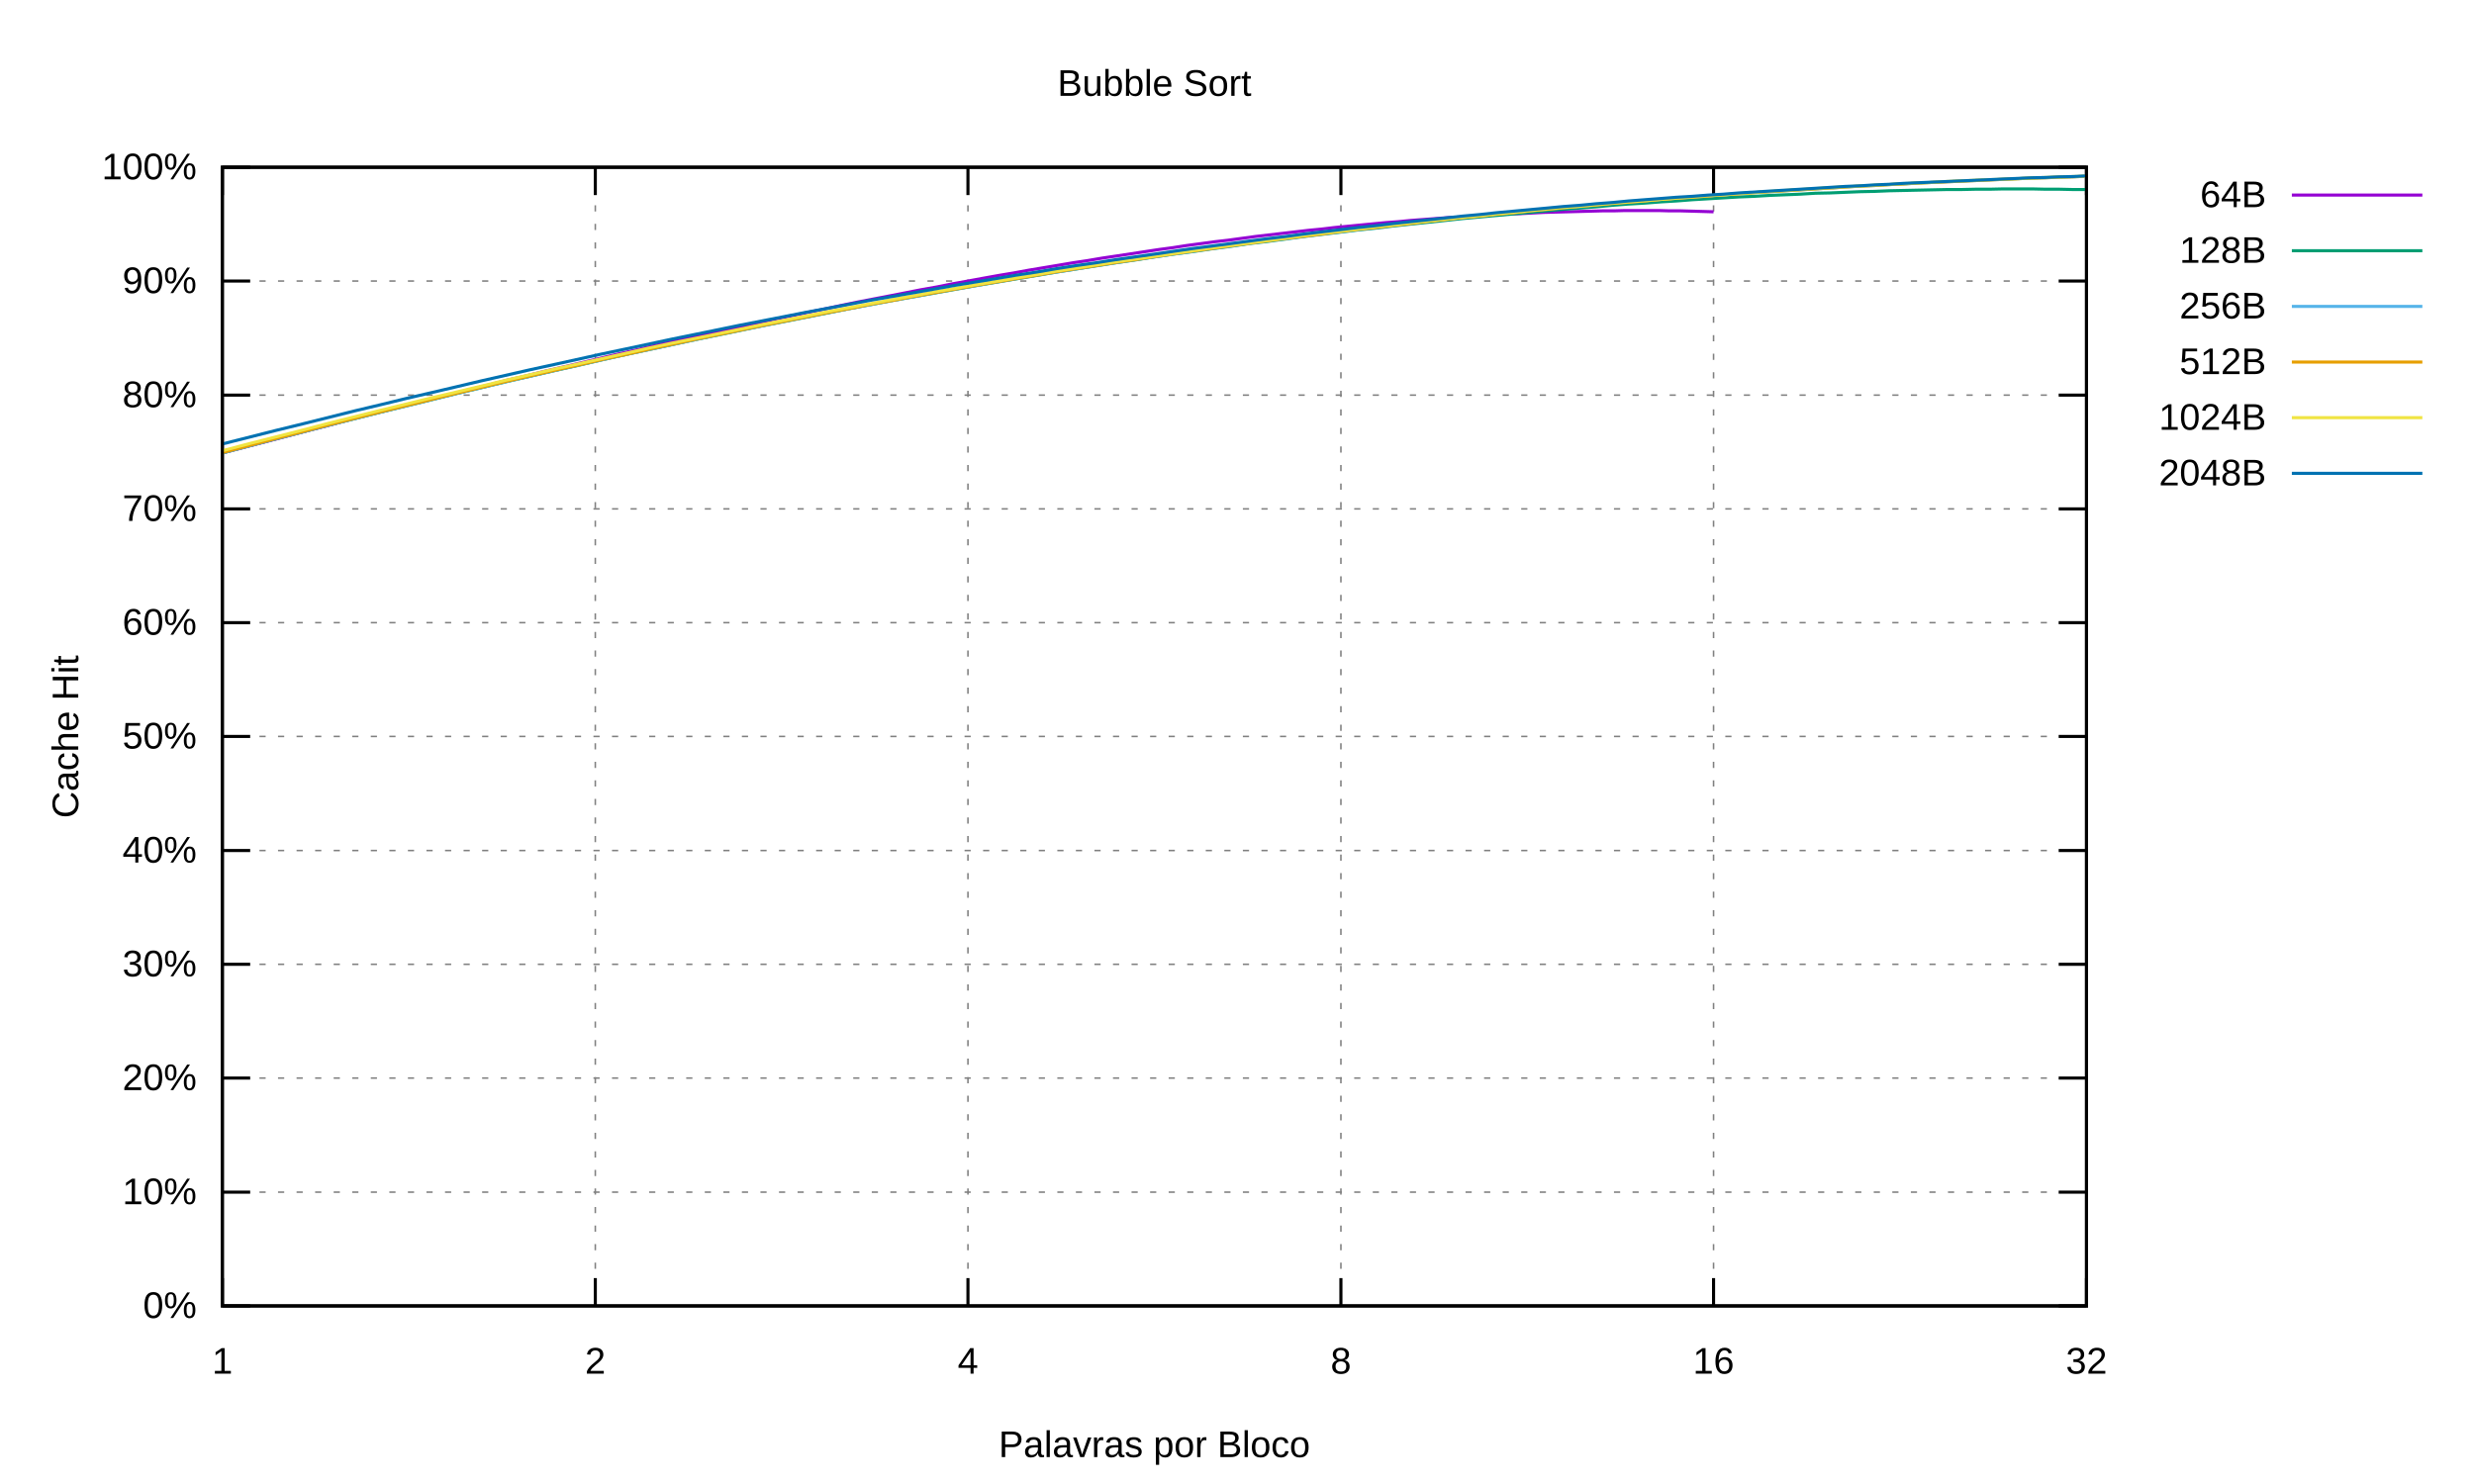
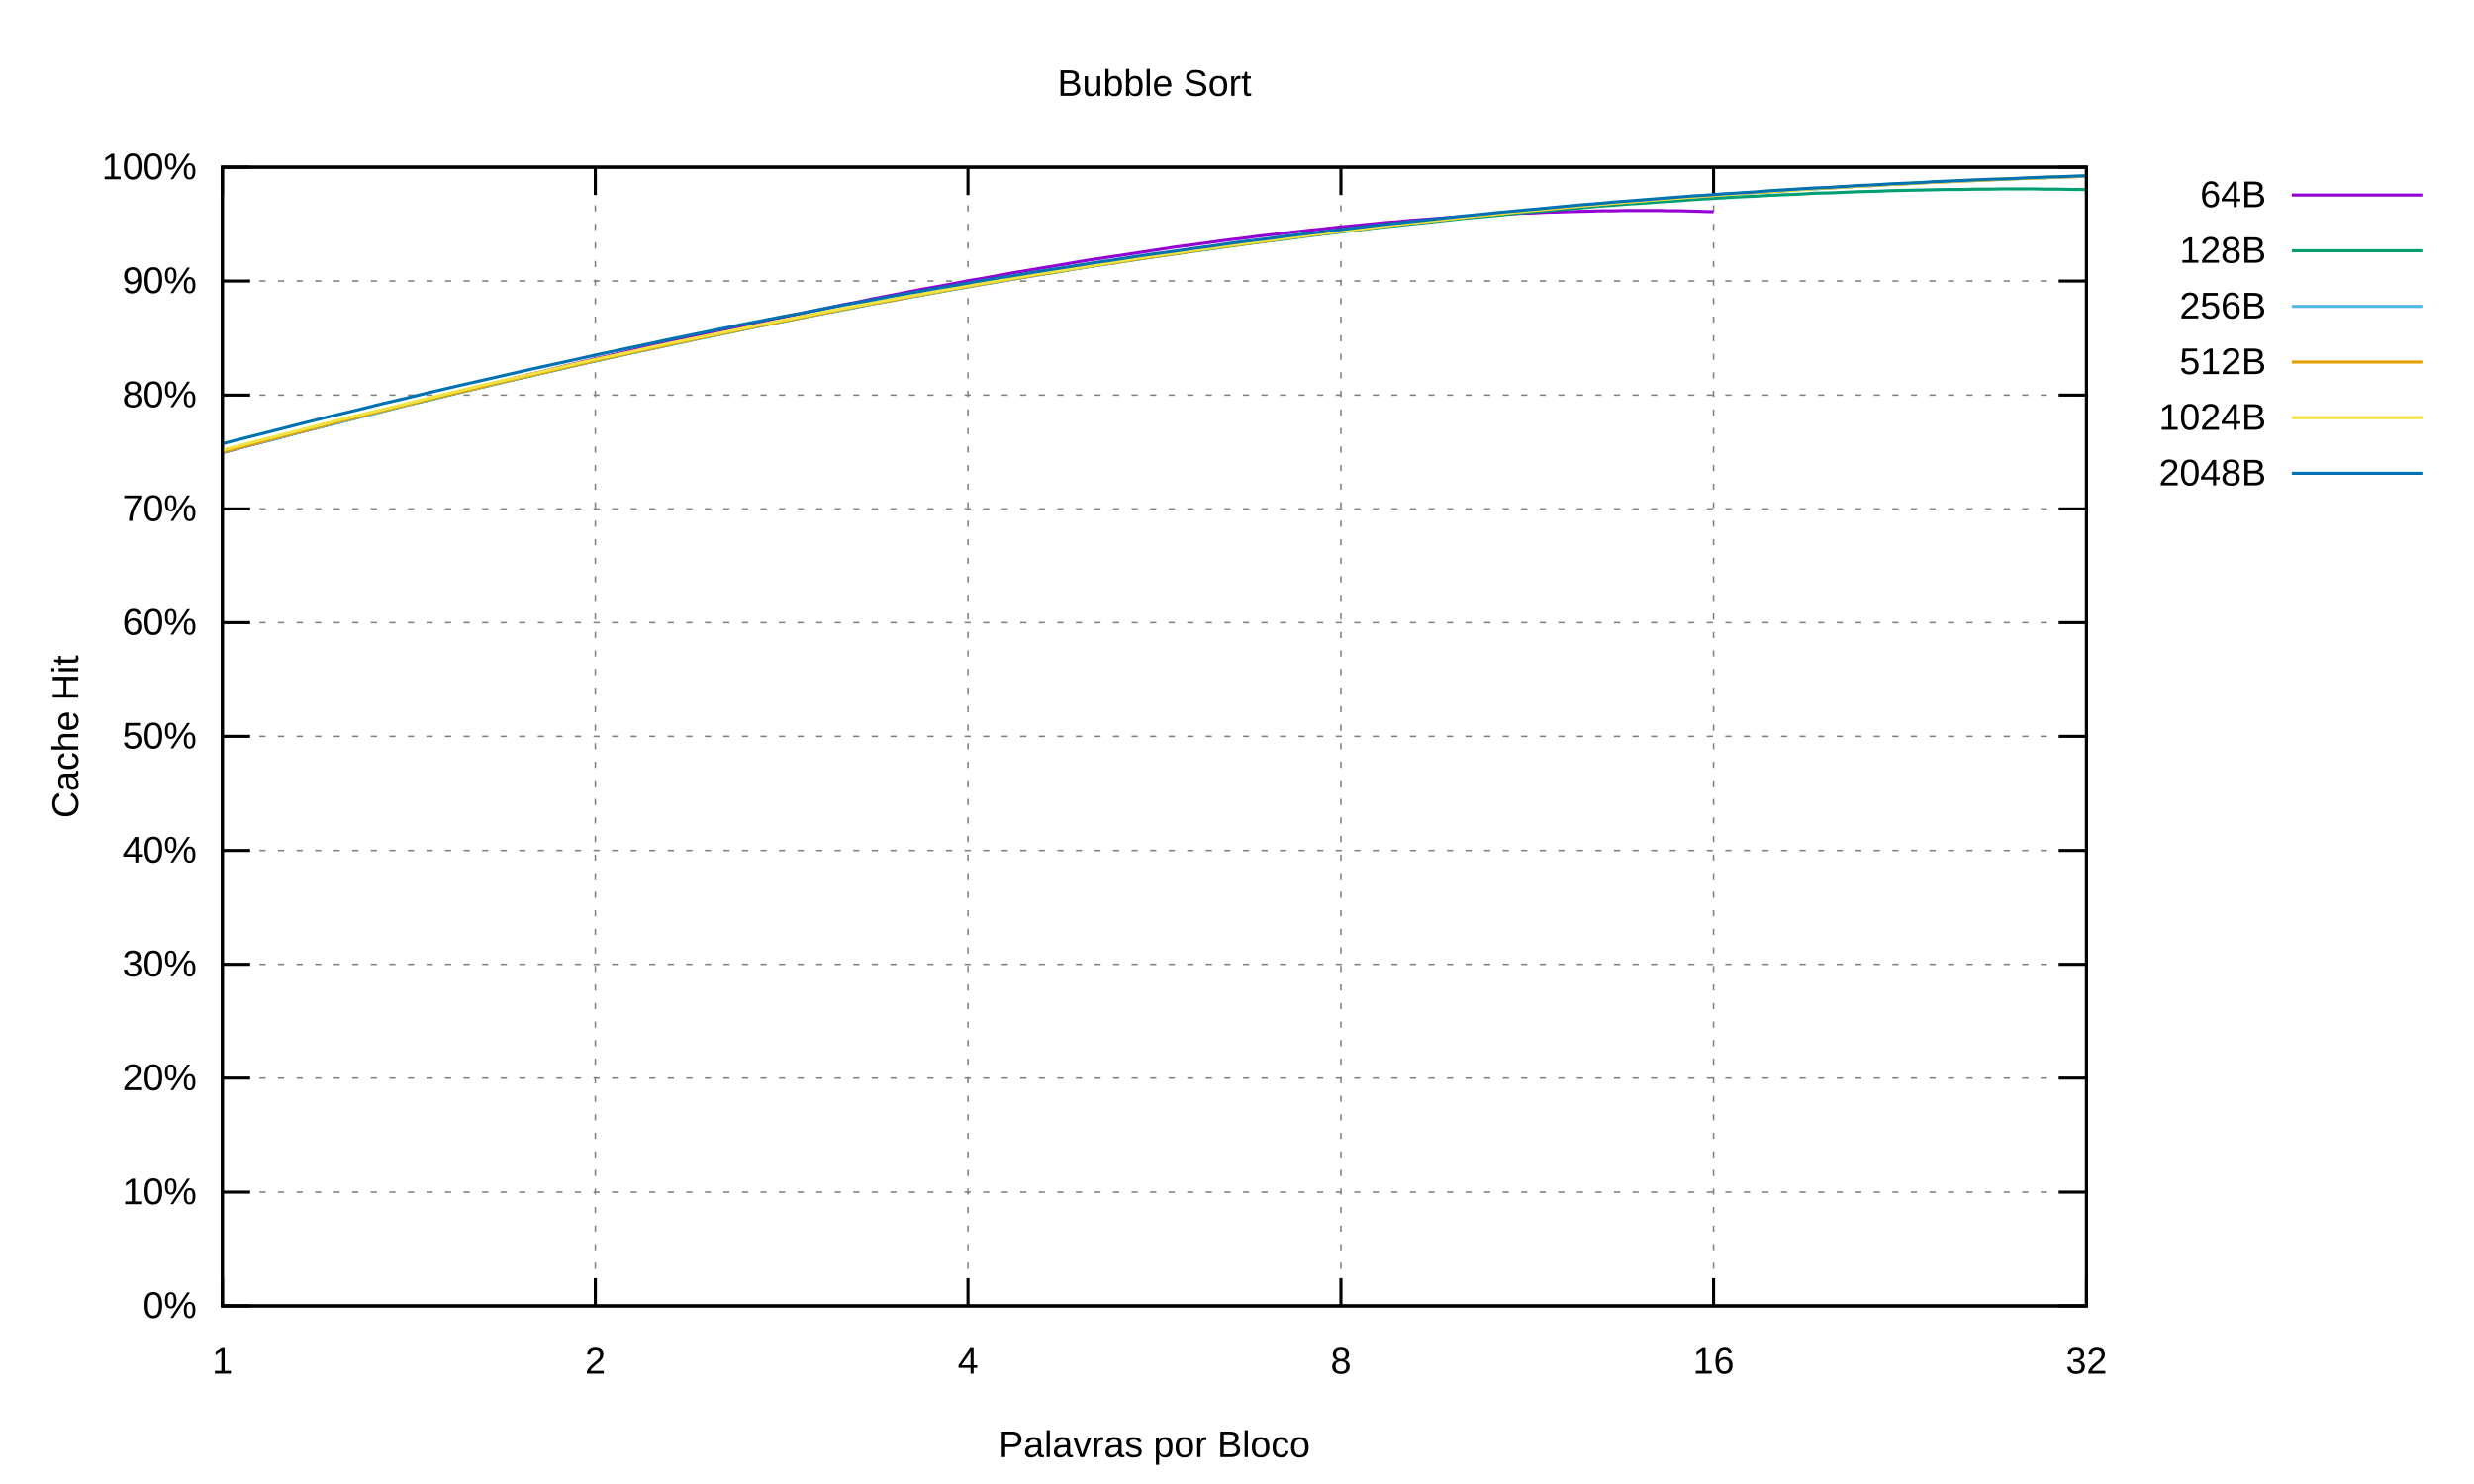
<svg xmlns="http://www.w3.org/2000/svg" xmlns:xlink="http://www.w3.org/1999/xlink" width="800" height="480" viewBox="0 0 800 480">
  <g id="gnuplot_canvas">
    <rect x="0" y="0" width="800" height="480" fill="none" />
    <defs>
      <circle id="gpDot" r="0.5" stroke-width="0.5" stroke="currentColor" />
      <path id="gpPt0" stroke-width="0.222" stroke="currentColor" d="M-1,0 h2 M0,-1 v2" />
      <path id="gpPt1" stroke-width="0.222" stroke="currentColor" d="M-1,-1 L1,1 M1,-1 L-1,1" />
      <path id="gpPt2" stroke-width="0.222" stroke="currentColor" d="M-1,0 L1,0 M0,-1 L0,1 M-1,-1 L1,1 M-1,1 L1,-1" />
      <rect id="gpPt3" stroke-width="0.222" stroke="currentColor" x="-1" y="-1" width="2" height="2" />
      <rect id="gpPt4" stroke-width="0.222" stroke="currentColor" fill="currentColor" x="-1" y="-1" width="2" height="2" />
      <circle id="gpPt5" stroke-width="0.222" stroke="currentColor" cx="0" cy="0" r="1" />
      <use xlink:href="#gpPt5" id="gpPt6" fill="currentColor" stroke="none" />
      <path id="gpPt7" stroke-width="0.222" stroke="currentColor" d="M0,-1.33 L-1.33,0.67 L1.33,0.67 z" />
      <use xlink:href="#gpPt7" id="gpPt8" fill="currentColor" stroke="none" />
      <use xlink:href="#gpPt7" id="gpPt9" stroke="currentColor" transform="rotate(180)" />
      <use xlink:href="#gpPt9" id="gpPt10" fill="currentColor" stroke="none" />
      <use xlink:href="#gpPt3" id="gpPt11" stroke="currentColor" transform="rotate(45)" />
      <use xlink:href="#gpPt11" id="gpPt12" fill="currentColor" stroke="none" />
      <path id="gpPt13" stroke-width="0.222" stroke="currentColor" d="M0,1.330 L1.265,0.411 L0.782,-1.067 L-0.782,-1.076 L-1.265,0.411 z" />
      <use xlink:href="#gpPt13" id="gpPt14" fill="currentColor" stroke="none" />
      <filter id="textbox" filterUnits="objectBoundingBox" x="0" y="0" height="1" width="1">
        <feFlood flood-color="white" flood-opacity="1" result="bgnd" />
        <feComposite in="SourceGraphic" in2="bgnd" operator="atop" />
      </filter>
      <filter id="greybox" filterUnits="objectBoundingBox" x="0" y="0" height="1" width="1">
        <feFlood flood-color="lightgrey" flood-opacity="1" result="grey" />
        <feComposite in="SourceGraphic" in2="grey" operator="atop" />
      </filter>
    </defs>
    <g fill="none" color="white" stroke="black" stroke-width="1.00" stroke-linecap="butt" stroke-linejoin="miter">
</g>
    <g fill="none" color="black" stroke="currentColor" stroke-width="1.00" stroke-linecap="butt" stroke-linejoin="miter">
</g>
    <g fill="none" color="black" stroke="black" stroke-width="0.50" stroke-linecap="butt" stroke-linejoin="miter">
</g>
    <g fill="none" color="gray" stroke="currentColor" stroke-width="0.50" stroke-linecap="butt" stroke-linejoin="miter">
      <path stroke="gray" stroke-dasharray="2,4" class="gridline" d="M71.9,422.4 L674.7,422.4  " />
    </g>
    <g fill="none" color="gray" stroke="gray" stroke-width="1.00" stroke-linecap="butt" stroke-linejoin="miter">
</g>
    <g fill="none" color="black" stroke="currentColor" stroke-width="1.00" stroke-linecap="butt" stroke-linejoin="miter">
      <path stroke="black" d="M71.9,422.4 L80.9,422.4 M674.7,422.4 L665.7,422.4  " />
      <g transform="translate(63.6,426.3)" stroke="none" fill="black" font-family="Arial" font-size="12.00" text-anchor="end">
        <text>
          <tspan font-family="Arial">0%</tspan>
        </text>
      </g>
    </g>
    <g fill="none" color="black" stroke="currentColor" stroke-width="1.00" stroke-linecap="butt" stroke-linejoin="miter">
</g>
    <g fill="none" color="black" stroke="black" stroke-width="0.50" stroke-linecap="butt" stroke-linejoin="miter">
</g>
    <g fill="none" color="gray" stroke="currentColor" stroke-width="0.50" stroke-linecap="butt" stroke-linejoin="miter">
      <path stroke="gray" stroke-dasharray="2,4" class="gridline" d="M71.9,385.6 L674.7,385.6  " />
    </g>
    <g fill="none" color="gray" stroke="gray" stroke-width="1.00" stroke-linecap="butt" stroke-linejoin="miter">
</g>
    <g fill="none" color="black" stroke="currentColor" stroke-width="1.00" stroke-linecap="butt" stroke-linejoin="miter">
      <path stroke="black" d="M71.9,385.6 L80.9,385.6 M674.7,385.6 L665.7,385.6  " />
      <g transform="translate(63.6,389.5)" stroke="none" fill="black" font-family="Arial" font-size="12.00" text-anchor="end">
        <text>
          <tspan font-family="Arial">10%</tspan>
        </text>
      </g>
    </g>
    <g fill="none" color="black" stroke="currentColor" stroke-width="1.00" stroke-linecap="butt" stroke-linejoin="miter">
</g>
    <g fill="none" color="black" stroke="black" stroke-width="0.50" stroke-linecap="butt" stroke-linejoin="miter">
</g>
    <g fill="none" color="gray" stroke="currentColor" stroke-width="0.50" stroke-linecap="butt" stroke-linejoin="miter">
      <path stroke="gray" stroke-dasharray="2,4" class="gridline" d="M71.9,348.7 L674.7,348.7  " />
    </g>
    <g fill="none" color="gray" stroke="gray" stroke-width="1.00" stroke-linecap="butt" stroke-linejoin="miter">
</g>
    <g fill="none" color="black" stroke="currentColor" stroke-width="1.00" stroke-linecap="butt" stroke-linejoin="miter">
      <path stroke="black" d="M71.9,348.7 L80.9,348.7 M674.7,348.7 L665.7,348.7  " />
      <g transform="translate(63.6,352.6)" stroke="none" fill="black" font-family="Arial" font-size="12.00" text-anchor="end">
        <text>
          <tspan font-family="Arial">20%</tspan>
        </text>
      </g>
    </g>
    <g fill="none" color="black" stroke="currentColor" stroke-width="1.00" stroke-linecap="butt" stroke-linejoin="miter">
</g>
    <g fill="none" color="black" stroke="black" stroke-width="0.50" stroke-linecap="butt" stroke-linejoin="miter">
</g>
    <g fill="none" color="gray" stroke="currentColor" stroke-width="0.50" stroke-linecap="butt" stroke-linejoin="miter">
      <path stroke="gray" stroke-dasharray="2,4" class="gridline" d="M71.9,311.9 L674.7,311.9  " />
    </g>
    <g fill="none" color="gray" stroke="gray" stroke-width="1.00" stroke-linecap="butt" stroke-linejoin="miter">
</g>
    <g fill="none" color="black" stroke="currentColor" stroke-width="1.00" stroke-linecap="butt" stroke-linejoin="miter">
      <path stroke="black" d="M71.9,311.9 L80.9,311.9 M674.7,311.9 L665.7,311.9  " />
      <g transform="translate(63.6,315.8)" stroke="none" fill="black" font-family="Arial" font-size="12.00" text-anchor="end">
        <text>
          <tspan font-family="Arial">30%</tspan>
        </text>
      </g>
    </g>
    <g fill="none" color="black" stroke="currentColor" stroke-width="1.00" stroke-linecap="butt" stroke-linejoin="miter">
</g>
    <g fill="none" color="black" stroke="black" stroke-width="0.50" stroke-linecap="butt" stroke-linejoin="miter">
</g>
    <g fill="none" color="gray" stroke="currentColor" stroke-width="0.50" stroke-linecap="butt" stroke-linejoin="miter">
      <path stroke="gray" stroke-dasharray="2,4" class="gridline" d="M71.9,275.1 L674.7,275.1  " />
    </g>
    <g fill="none" color="gray" stroke="gray" stroke-width="1.00" stroke-linecap="butt" stroke-linejoin="miter">
</g>
    <g fill="none" color="black" stroke="currentColor" stroke-width="1.00" stroke-linecap="butt" stroke-linejoin="miter">
      <path stroke="black" d="M71.9,275.1 L80.9,275.1 M674.7,275.1 L665.7,275.1  " />
      <g transform="translate(63.6,279.0)" stroke="none" fill="black" font-family="Arial" font-size="12.00" text-anchor="end">
        <text>
          <tspan font-family="Arial">40%</tspan>
        </text>
      </g>
    </g>
    <g fill="none" color="black" stroke="currentColor" stroke-width="1.00" stroke-linecap="butt" stroke-linejoin="miter">
</g>
    <g fill="none" color="black" stroke="black" stroke-width="0.50" stroke-linecap="butt" stroke-linejoin="miter">
</g>
    <g fill="none" color="gray" stroke="currentColor" stroke-width="0.50" stroke-linecap="butt" stroke-linejoin="miter">
      <path stroke="gray" stroke-dasharray="2,4" class="gridline" d="M71.9,238.2 L674.7,238.2  " />
    </g>
    <g fill="none" color="gray" stroke="gray" stroke-width="1.00" stroke-linecap="butt" stroke-linejoin="miter">
</g>
    <g fill="none" color="black" stroke="currentColor" stroke-width="1.00" stroke-linecap="butt" stroke-linejoin="miter">
      <path stroke="black" d="M71.9,238.2 L80.9,238.2 M674.7,238.2 L665.7,238.2  " />
      <g transform="translate(63.6,242.1)" stroke="none" fill="black" font-family="Arial" font-size="12.00" text-anchor="end">
        <text>
          <tspan font-family="Arial">50%</tspan>
        </text>
      </g>
    </g>
    <g fill="none" color="black" stroke="currentColor" stroke-width="1.00" stroke-linecap="butt" stroke-linejoin="miter">
</g>
    <g fill="none" color="black" stroke="black" stroke-width="0.50" stroke-linecap="butt" stroke-linejoin="miter">
</g>
    <g fill="none" color="gray" stroke="currentColor" stroke-width="0.50" stroke-linecap="butt" stroke-linejoin="miter">
      <path stroke="gray" stroke-dasharray="2,4" class="gridline" d="M71.9,201.4 L674.7,201.4  " />
    </g>
    <g fill="none" color="gray" stroke="gray" stroke-width="1.00" stroke-linecap="butt" stroke-linejoin="miter">
</g>
    <g fill="none" color="black" stroke="currentColor" stroke-width="1.00" stroke-linecap="butt" stroke-linejoin="miter">
      <path stroke="black" d="M71.9,201.4 L80.9,201.4 M674.7,201.4 L665.7,201.4  " />
      <g transform="translate(63.6,205.3)" stroke="none" fill="black" font-family="Arial" font-size="12.00" text-anchor="end">
        <text>
          <tspan font-family="Arial">60%</tspan>
        </text>
      </g>
    </g>
    <g fill="none" color="black" stroke="currentColor" stroke-width="1.00" stroke-linecap="butt" stroke-linejoin="miter">
</g>
    <g fill="none" color="black" stroke="black" stroke-width="0.50" stroke-linecap="butt" stroke-linejoin="miter">
</g>
    <g fill="none" color="gray" stroke="currentColor" stroke-width="0.50" stroke-linecap="butt" stroke-linejoin="miter">
      <path stroke="gray" stroke-dasharray="2,4" class="gridline" d="M71.9,164.6 L674.7,164.6  " />
    </g>
    <g fill="none" color="gray" stroke="gray" stroke-width="1.00" stroke-linecap="butt" stroke-linejoin="miter">
</g>
    <g fill="none" color="black" stroke="currentColor" stroke-width="1.00" stroke-linecap="butt" stroke-linejoin="miter">
      <path stroke="black" d="M71.9,164.6 L80.9,164.6 M674.7,164.6 L665.7,164.6  " />
      <g transform="translate(63.6,168.5)" stroke="none" fill="black" font-family="Arial" font-size="12.00" text-anchor="end">
        <text>
          <tspan font-family="Arial">70%</tspan>
        </text>
      </g>
    </g>
    <g fill="none" color="black" stroke="currentColor" stroke-width="1.00" stroke-linecap="butt" stroke-linejoin="miter">
</g>
    <g fill="none" color="black" stroke="black" stroke-width="0.50" stroke-linecap="butt" stroke-linejoin="miter">
</g>
    <g fill="none" color="gray" stroke="currentColor" stroke-width="0.50" stroke-linecap="butt" stroke-linejoin="miter">
      <path stroke="gray" stroke-dasharray="2,4" class="gridline" d="M71.9,127.8 L674.7,127.8  " />
    </g>
    <g fill="none" color="gray" stroke="gray" stroke-width="1.00" stroke-linecap="butt" stroke-linejoin="miter">
</g>
    <g fill="none" color="black" stroke="currentColor" stroke-width="1.00" stroke-linecap="butt" stroke-linejoin="miter">
      <path stroke="black" d="M71.9,127.8 L80.9,127.8 M674.7,127.8 L665.7,127.8  " />
      <g transform="translate(63.6,131.7)" stroke="none" fill="black" font-family="Arial" font-size="12.00" text-anchor="end">
        <text>
          <tspan font-family="Arial">80%</tspan>
        </text>
      </g>
    </g>
    <g fill="none" color="black" stroke="currentColor" stroke-width="1.00" stroke-linecap="butt" stroke-linejoin="miter">
</g>
    <g fill="none" color="black" stroke="black" stroke-width="0.50" stroke-linecap="butt" stroke-linejoin="miter">
</g>
    <g fill="none" color="gray" stroke="currentColor" stroke-width="0.50" stroke-linecap="butt" stroke-linejoin="miter">
      <path stroke="gray" stroke-dasharray="2,4" class="gridline" d="M71.9,90.9 L674.7,90.9  " />
    </g>
    <g fill="none" color="gray" stroke="gray" stroke-width="1.00" stroke-linecap="butt" stroke-linejoin="miter">
</g>
    <g fill="none" color="black" stroke="currentColor" stroke-width="1.00" stroke-linecap="butt" stroke-linejoin="miter">
      <path stroke="black" d="M71.9,90.9 L80.9,90.9 M674.7,90.9 L665.7,90.9  " />
      <g transform="translate(63.6,94.8)" stroke="none" fill="black" font-family="Arial" font-size="12.00" text-anchor="end">
        <text>
          <tspan font-family="Arial">90%</tspan>
        </text>
      </g>
    </g>
    <g fill="none" color="black" stroke="currentColor" stroke-width="1.00" stroke-linecap="butt" stroke-linejoin="miter">
</g>
    <g fill="none" color="black" stroke="black" stroke-width="0.50" stroke-linecap="butt" stroke-linejoin="miter">
</g>
    <g fill="none" color="gray" stroke="currentColor" stroke-width="0.50" stroke-linecap="butt" stroke-linejoin="miter">
      <path stroke="gray" stroke-dasharray="2,4" class="gridline" d="M71.9,54.1 L674.7,54.1  " />
    </g>
    <g fill="none" color="gray" stroke="gray" stroke-width="1.00" stroke-linecap="butt" stroke-linejoin="miter">
</g>
    <g fill="none" color="black" stroke="currentColor" stroke-width="1.00" stroke-linecap="butt" stroke-linejoin="miter">
      <path stroke="black" d="M71.9,54.1 L80.9,54.1 M674.7,54.1 L665.7,54.1  " />
      <g transform="translate(63.6,58.0)" stroke="none" fill="black" font-family="Arial" font-size="12.00" text-anchor="end">
        <text>
          <tspan font-family="Arial">100%</tspan>
        </text>
      </g>
    </g>
    <g fill="none" color="black" stroke="currentColor" stroke-width="1.00" stroke-linecap="butt" stroke-linejoin="miter">
</g>
    <g fill="none" color="black" stroke="black" stroke-width="0.50" stroke-linecap="butt" stroke-linejoin="miter">
</g>
    <g fill="none" color="gray" stroke="currentColor" stroke-width="0.50" stroke-linecap="butt" stroke-linejoin="miter">
      <path stroke="gray" stroke-dasharray="2,4" class="gridline" d="M71.9,422.4 L71.9,54.1  " />
    </g>
    <g fill="none" color="gray" stroke="gray" stroke-width="1.00" stroke-linecap="butt" stroke-linejoin="miter">
</g>
    <g fill="none" color="black" stroke="currentColor" stroke-width="1.00" stroke-linecap="butt" stroke-linejoin="miter">
      <path stroke="black" d="M71.9,422.4 L71.9,413.4 M71.9,54.1 L71.9,63.1  " />
      <g transform="translate(71.9,444.3)" stroke="none" fill="black" font-family="Arial" font-size="12.00" text-anchor="middle">
        <text>
          <tspan font-family="Arial"> 1</tspan>
        </text>
      </g>
    </g>
    <g fill="none" color="black" stroke="currentColor" stroke-width="1.00" stroke-linecap="butt" stroke-linejoin="miter">
</g>
    <g fill="none" color="black" stroke="black" stroke-width="0.50" stroke-linecap="butt" stroke-linejoin="miter">
</g>
    <g fill="none" color="gray" stroke="currentColor" stroke-width="0.50" stroke-linecap="butt" stroke-linejoin="miter">
      <path stroke="gray" stroke-dasharray="2,4" class="gridline" d="M192.5,422.4 L192.5,54.1  " />
    </g>
    <g fill="none" color="gray" stroke="gray" stroke-width="1.00" stroke-linecap="butt" stroke-linejoin="miter">
</g>
    <g fill="none" color="black" stroke="currentColor" stroke-width="1.00" stroke-linecap="butt" stroke-linejoin="miter">
      <path stroke="black" d="M192.5,422.4 L192.5,413.4 M192.5,54.1 L192.5,63.1  " />
      <g transform="translate(192.5,444.3)" stroke="none" fill="black" font-family="Arial" font-size="12.00" text-anchor="middle">
        <text>
          <tspan font-family="Arial"> 2</tspan>
        </text>
      </g>
    </g>
    <g fill="none" color="black" stroke="currentColor" stroke-width="1.00" stroke-linecap="butt" stroke-linejoin="miter">
</g>
    <g fill="none" color="black" stroke="black" stroke-width="0.50" stroke-linecap="butt" stroke-linejoin="miter">
</g>
    <g fill="none" color="gray" stroke="currentColor" stroke-width="0.50" stroke-linecap="butt" stroke-linejoin="miter">
      <path stroke="gray" stroke-dasharray="2,4" class="gridline" d="M313.0,422.4 L313.0,54.1  " />
    </g>
    <g fill="none" color="gray" stroke="gray" stroke-width="1.00" stroke-linecap="butt" stroke-linejoin="miter">
</g>
    <g fill="none" color="black" stroke="currentColor" stroke-width="1.00" stroke-linecap="butt" stroke-linejoin="miter">
      <path stroke="black" d="M313.0,422.4 L313.0,413.4 M313.0,54.1 L313.0,63.1  " />
      <g transform="translate(313.0,444.3)" stroke="none" fill="black" font-family="Arial" font-size="12.00" text-anchor="middle">
        <text>
          <tspan font-family="Arial"> 4</tspan>
        </text>
      </g>
    </g>
    <g fill="none" color="black" stroke="currentColor" stroke-width="1.00" stroke-linecap="butt" stroke-linejoin="miter">
</g>
    <g fill="none" color="black" stroke="black" stroke-width="0.50" stroke-linecap="butt" stroke-linejoin="miter">
</g>
    <g fill="none" color="gray" stroke="currentColor" stroke-width="0.50" stroke-linecap="butt" stroke-linejoin="miter">
      <path stroke="gray" stroke-dasharray="2,4" class="gridline" d="M433.6,422.4 L433.6,54.1  " />
    </g>
    <g fill="none" color="gray" stroke="gray" stroke-width="1.00" stroke-linecap="butt" stroke-linejoin="miter">
</g>
    <g fill="none" color="black" stroke="currentColor" stroke-width="1.00" stroke-linecap="butt" stroke-linejoin="miter">
      <path stroke="black" d="M433.6,422.4 L433.6,413.4 M433.6,54.1 L433.6,63.1  " />
      <g transform="translate(433.6,444.3)" stroke="none" fill="black" font-family="Arial" font-size="12.00" text-anchor="middle">
        <text>
          <tspan font-family="Arial"> 8</tspan>
        </text>
      </g>
    </g>
    <g fill="none" color="black" stroke="currentColor" stroke-width="1.00" stroke-linecap="butt" stroke-linejoin="miter">
</g>
    <g fill="none" color="black" stroke="black" stroke-width="0.50" stroke-linecap="butt" stroke-linejoin="miter">
</g>
    <g fill="none" color="gray" stroke="currentColor" stroke-width="0.50" stroke-linecap="butt" stroke-linejoin="miter">
      <path stroke="gray" stroke-dasharray="2,4" class="gridline" d="M554.1,422.4 L554.1,54.1  " />
    </g>
    <g fill="none" color="gray" stroke="gray" stroke-width="1.00" stroke-linecap="butt" stroke-linejoin="miter">
</g>
    <g fill="none" color="black" stroke="currentColor" stroke-width="1.00" stroke-linecap="butt" stroke-linejoin="miter">
      <path stroke="black" d="M554.1,422.4 L554.1,413.4 M554.1,54.1 L554.1,63.1  " />
      <g transform="translate(554.1,444.3)" stroke="none" fill="black" font-family="Arial" font-size="12.00" text-anchor="middle">
        <text>
          <tspan font-family="Arial"> 16</tspan>
        </text>
      </g>
    </g>
    <g fill="none" color="black" stroke="currentColor" stroke-width="1.00" stroke-linecap="butt" stroke-linejoin="miter">
</g>
    <g fill="none" color="black" stroke="black" stroke-width="0.50" stroke-linecap="butt" stroke-linejoin="miter">
</g>
    <g fill="none" color="gray" stroke="currentColor" stroke-width="0.50" stroke-linecap="butt" stroke-linejoin="miter">
      <path stroke="gray" stroke-dasharray="2,4" class="gridline" d="M674.7,422.4 L674.7,54.1  " />
    </g>
    <g fill="none" color="gray" stroke="gray" stroke-width="1.00" stroke-linecap="butt" stroke-linejoin="miter">
</g>
    <g fill="none" color="black" stroke="currentColor" stroke-width="1.00" stroke-linecap="butt" stroke-linejoin="miter">
      <path stroke="black" d="M674.7,422.4 L674.7,413.4 M674.7,54.1 L674.7,63.1  " />
      <g transform="translate(674.7,444.3)" stroke="none" fill="black" font-family="Arial" font-size="12.00" text-anchor="middle">
        <text>
          <tspan font-family="Arial"> 32</tspan>
        </text>
      </g>
    </g>
    <g fill="none" color="black" stroke="currentColor" stroke-width="1.00" stroke-linecap="butt" stroke-linejoin="miter">
</g>
    <g fill="none" color="black" stroke="currentColor" stroke-width="1.00" stroke-linecap="butt" stroke-linejoin="miter">
      <path stroke="black" d="M71.9,54.1 L71.9,422.4 L674.7,422.4 L674.7,54.1 L71.9,54.1 Z  " />
    </g>
    <g fill="none" color="black" stroke="currentColor" stroke-width="1.00" stroke-linecap="butt" stroke-linejoin="miter">
      <g transform="translate(25.3,238.3) rotate(270)" stroke="none" fill="black" font-family="Arial" font-size="12.00" text-anchor="middle">
        <text>
          <tspan font-family="Arial">Cache Hit</tspan>
        </text>
      </g>
    </g>
    <g fill="none" color="black" stroke="currentColor" stroke-width="1.00" stroke-linecap="butt" stroke-linejoin="miter">
      <g transform="translate(373.3,471.3)" stroke="none" fill="black" font-family="Arial" font-size="12.00" text-anchor="middle">
        <text>
          <tspan font-family="Arial">Palavras por Bloco</tspan>
        </text>
      </g>
    </g>
    <g fill="none" color="black" stroke="currentColor" stroke-width="1.00" stroke-linecap="butt" stroke-linejoin="miter">
      <g transform="translate(373.3,31.0)" stroke="none" fill="black" font-family="Arial" font-size="12.00" text-anchor="middle">
        <text>
          <tspan font-family="Arial">Bubble Sort</tspan>
        </text>
      </g>
    </g>
    <g fill="none" color="black" stroke="currentColor" stroke-width="1.00" stroke-linecap="butt" stroke-linejoin="miter">
</g>
    <g id="gnuplot_plot_1">
      <g fill="none" color="black" stroke="currentColor" stroke-width="1.00" stroke-linecap="butt" stroke-linejoin="miter">
        <g transform="translate(732.8,67.0)" stroke="none" fill="black" font-family="Arial" font-size="12.00" text-anchor="end">
          <text>
            <tspan font-family="Arial">64B</tspan>
          </text>
        </g>
      </g>
      <g fill="none" color="black" stroke="currentColor" stroke-width="1.00" stroke-linecap="butt" stroke-linejoin="miter">
-         <path stroke="rgb(148,   0, 211)" d="M741.1,63.1 L783.3,63.1 M71.9,146.5 L78.9,144.7 L85.8,142.9 L92.7,141.1 L99.5,139.3 L106.2,137.6   L112.8,135.8 L119.4,134.1 L126.0,132.5 L132.4,130.8 L138.8,129.2 L145.2,127.7 L151.5,126.1 L157.7,124.6   L163.9,123.0 L170.1,121.6 L176.1,120.1 L182.2,118.7 L188.1,117.3 L194.0,115.9 L199.9,114.5 L205.7,113.2   L211.5,111.8 L217.2,110.5 L222.9,109.3 L228.6,108.0 L234.1,106.8 L239.7,105.6 L245.2,104.4 L250.6,103.2   L256.1,102.1 L261.4,101.0 L266.8,99.9 L272.0,98.8 L277.3,97.7 L282.5,96.7 L287.7,95.7 L292.8,94.7   L297.9,93.7 L303.0,92.8 L308.0,91.8 L313.0,90.9 L317.9,90.0 L322.9,89.1 L327.7,88.3 L332.6,87.4   L337.4,86.6 L342.2,85.8 L346.9,85.0 L351.6,84.3 L356.3,83.5 L361.0,82.8 L365.6,82.1 L370.2,81.4   L374.8,80.7 L379.3,80.1 L383.8,79.4 L388.3,78.8 L392.7,78.2 L397.1,77.7 L401.5,77.1 L405.9,76.5   L410.2,76.0 L414.5,75.5 L418.8,75.0 L423.1,74.5 L427.3,74.1 L431.5,73.6 L435.7,73.2 L439.8,72.8   L444.0,72.4 L448.1,72.0 L452.1,71.7 L456.2,71.3 L460.2,71.0 L464.2,70.7 L468.2,70.4 L472.2,70.2   L476.1,69.9 L480.1,69.7 L484.0,69.4 L487.8,69.2 L491.7,69.1 L495.5,68.9 L499.3,68.7 L503.1,68.6   L506.9,68.5 L510.6,68.4 L514.4,68.3 L518.1,68.2 L521.8,68.2 L525.4,68.1 L529.1,68.1 L532.7,68.1   L536.3,68.1 L539.9,68.2 L543.5,68.2 L547.1,68.3 L550.6,68.4 L554.1,68.5  " />
+         <path stroke="rgb(148,   0, 211)" d="M741.1,63.1 L783.3,63.1 M71.9,146.4 L78.9,144.5 L85.8,142.7 L92.7,140.9 L99.5,139.1 L106.2,137.4   L112.8,135.7 L119.4,134.0 L126.0,132.3 L132.4,130.7 L138.8,129.1 L145.2,127.5 L151.5,126.0 L157.7,124.4   L163.9,122.9 L170.1,121.4 L176.1,120.0 L182.2,118.5 L188.1,117.1 L194.0,115.7 L199.9,114.4 L205.7,113.0   L211.5,111.7 L217.2,110.4 L222.9,109.2 L228.6,107.9 L234.1,106.7 L239.7,105.5 L245.2,104.3 L250.6,103.1   L256.1,102.0 L261.4,100.9 L266.8,99.8 L272.0,98.7 L277.3,97.7 L282.5,96.6 L287.7,95.6 L292.8,94.6   L297.9,93.6 L303.0,92.7 L308.0,91.8 L313.0,90.8 L317.9,90.0 L322.9,89.1 L327.7,88.2 L332.6,87.4   L337.4,86.6 L342.2,85.8 L346.9,85.0 L351.6,84.2 L356.3,83.5 L361.0,82.8 L365.6,82.1 L370.2,81.4   L374.8,80.7 L379.3,80.0 L383.8,79.4 L388.3,78.8 L392.7,78.2 L397.1,77.6 L401.5,77.1 L405.9,76.5   L410.2,76.0 L414.5,75.5 L418.8,75.0 L423.1,74.5 L427.3,74.1 L431.5,73.6 L435.7,73.2 L439.8,72.8   L444.0,72.4 L448.1,72.0 L452.1,71.7 L456.2,71.3 L460.2,71.0 L464.2,70.7 L468.2,70.4 L472.2,70.1   L476.1,69.9 L480.1,69.7 L484.0,69.4 L487.8,69.2 L491.7,69.0 L495.5,68.9 L499.3,68.7 L503.1,68.6   L506.9,68.5 L510.6,68.4 L514.4,68.3 L518.1,68.2 L521.8,68.2 L525.4,68.1 L529.1,68.1 L532.7,68.1   L536.3,68.1 L539.9,68.2 L543.5,68.2 L547.1,68.3 L550.6,68.4 L554.1,68.5  " />
      </g>
    </g>
    <g id="gnuplot_plot_2">
      <g fill="none" color="black" stroke="currentColor" stroke-width="1.00" stroke-linecap="butt" stroke-linejoin="miter">
        <g transform="translate(732.8,85.0)" stroke="none" fill="black" font-family="Arial" font-size="12.00" text-anchor="end">
          <text>
            <tspan font-family="Arial">128B</tspan>
          </text>
        </g>
      </g>
      <g fill="none" color="black" stroke="currentColor" stroke-width="1.00" stroke-linecap="butt" stroke-linejoin="miter">
-         <path stroke="rgb(  0, 158, 115)" d="M741.1,81.1 L783.3,81.1 M71.9,146.5 L80.6,144.2 L89.3,141.9 L97.9,139.7 L106.3,137.5 L114.7,135.4   L123.1,133.3 L131.3,131.3 L139.5,129.3 L147.6,127.3 L155.6,125.4 L163.5,123.5 L171.4,121.7 L179.2,119.9   L186.9,118.2 L194.6,116.4 L202.2,114.7 L209.7,113.1 L217.2,111.5 L224.6,109.9 L231.9,108.4 L239.2,106.9   L246.4,105.4 L253.6,104.0 L260.7,102.6 L267.7,101.2 L274.7,99.8 L281.6,98.5 L288.5,97.2 L295.3,96.0   L302.1,94.8 L308.8,93.6 L315.5,92.4 L322.1,91.3 L328.6,90.2 L335.2,89.1 L341.6,88.0 L348.0,87.0   L354.4,86.0 L360.7,85.0 L367.0,84.1 L373.3,83.1 L379.4,82.2 L385.6,81.4 L391.7,80.5 L397.8,79.7   L403.8,78.8 L409.8,78.1 L415.7,77.3 L421.6,76.5 L427.4,75.8 L433.3,75.1 L439.0,74.4 L444.8,73.8   L450.5,73.1 L456.1,72.5 L461.8,71.9 L467.4,71.3 L472.9,70.7 L478.4,70.2 L483.9,69.7 L489.4,69.2   L494.8,68.7 L500.2,68.2 L505.5,67.7 L510.9,67.3 L516.1,66.9 L521.4,66.4 L526.6,66.0 L531.8,65.7   L537.0,65.3 L542.1,65.0 L547.2,64.6 L552.3,64.3 L557.3,64.0 L562.3,63.7 L567.3,63.5 L572.3,63.2   L577.2,63.0 L582.1,62.8 L587.0,62.5 L591.8,62.4 L596.6,62.2 L601.4,62.0 L606.2,61.9 L610.9,61.7   L615.6,61.6 L620.3,61.5 L625.0,61.4 L629.6,61.3 L634.2,61.3 L638.8,61.2 L643.4,61.2 L647.9,61.1   L652.5,61.1 L657.0,61.1 L661.4,61.2 L665.9,61.2 L670.3,61.3 L674.7,61.3  " />
+         <path stroke="rgb(  0, 158, 115)" d="M741.1,81.1 L783.3,81.1 M71.9,146.3 L80.6,144.0 L89.3,141.8 L97.9,139.5 L106.3,137.4 L114.7,135.3   L123.1,133.2 L131.3,131.1 L139.5,129.2 L147.6,127.2 L155.6,125.3 L163.5,123.4 L171.4,121.6 L179.2,119.8   L186.9,118.0 L194.6,116.3 L202.2,114.6 L209.7,113.0 L217.2,111.4 L224.6,109.8 L231.9,108.3 L239.2,106.8   L246.4,105.3 L253.6,103.9 L260.7,102.5 L267.7,101.1 L274.7,99.8 L281.6,98.4 L288.5,97.2 L295.3,95.9   L302.1,94.7 L308.8,93.5 L315.5,92.3 L322.1,91.2 L328.6,90.1 L335.2,89.0 L341.6,88.0 L348.0,86.9   L354.4,85.9 L360.7,85.0 L367.0,84.0 L373.3,83.1 L379.4,82.2 L385.6,81.3 L391.7,80.5 L397.8,79.6   L403.8,78.8 L409.8,78.0 L415.7,77.3 L421.6,76.5 L427.4,75.8 L433.3,75.1 L439.0,74.4 L444.8,73.7   L450.5,73.1 L456.1,72.5 L461.8,71.9 L467.4,71.3 L472.9,70.7 L478.4,70.2 L483.9,69.7 L489.4,69.1   L494.8,68.6 L500.2,68.2 L505.5,67.7 L510.9,67.3 L516.1,66.8 L521.4,66.4 L526.6,66.0 L531.8,65.7   L537.0,65.3 L542.1,65.0 L547.2,64.6 L552.3,64.3 L557.3,64.0 L562.3,63.7 L567.3,63.5 L572.3,63.2   L577.2,63.0 L582.1,62.8 L587.0,62.5 L591.8,62.4 L596.6,62.2 L601.4,62.0 L606.2,61.9 L610.9,61.7   L615.6,61.6 L620.3,61.5 L625.0,61.4 L629.6,61.3 L634.2,61.3 L638.8,61.2 L643.4,61.2 L647.9,61.1   L652.5,61.1 L657.0,61.1 L661.4,61.2 L665.9,61.2 L670.3,61.3 L674.7,61.3  " />
      </g>
    </g>
    <g id="gnuplot_plot_3">
      <g fill="none" color="black" stroke="currentColor" stroke-width="1.00" stroke-linecap="butt" stroke-linejoin="miter">
        <g transform="translate(732.8,103.0)" stroke="none" fill="black" font-family="Arial" font-size="12.00" text-anchor="end">
          <text>
            <tspan font-family="Arial">256B</tspan>
          </text>
        </g>
      </g>
      <g fill="none" color="black" stroke="currentColor" stroke-width="1.00" stroke-linecap="butt" stroke-linejoin="miter">
-         <path stroke="rgb( 86, 180, 233)" d="M741.1,99.1 L783.3,99.1 M71.9,146.5 L80.6,144.2 L89.3,141.9 L97.9,139.7 L106.3,137.5 L114.7,135.4   L123.1,133.3 L131.3,131.3 L139.5,129.3 L147.6,127.3 L155.6,125.4 L163.5,123.5 L171.4,121.7 L179.2,119.9   L186.9,118.1 L194.6,116.4 L202.2,114.7 L209.7,113.1 L217.2,111.5 L224.6,109.9 L231.9,108.3 L239.2,106.8   L246.4,105.4 L253.6,103.9 L260.7,102.5 L267.7,101.1 L274.7,99.8 L281.6,98.5 L288.5,97.2 L295.3,96.0   L302.1,94.7 L308.8,93.5 L315.5,92.4 L322.1,91.2 L328.6,90.1 L335.2,89.0 L341.6,88.0 L348.0,87.0   L354.4,85.9 L360.7,85.0 L367.0,84.0 L373.3,83.1 L379.4,82.2 L385.6,81.3 L391.7,80.4 L397.8,79.6   L403.8,78.7 L409.8,77.9 L415.7,77.2 L421.6,76.4 L427.4,75.7 L433.3,75.0 L439.0,74.3 L444.8,73.6   L450.5,72.9 L456.1,72.3 L461.8,71.6 L467.4,71.0 L472.9,70.4 L478.4,69.9 L483.9,69.3 L489.4,68.8   L494.8,68.2 L500.2,67.7 L505.5,67.2 L510.9,66.8 L516.1,66.3 L521.4,65.8 L526.6,65.4 L531.8,65.0   L537.0,64.5 L542.1,64.1 L547.2,63.8 L552.3,63.4 L557.3,63.0 L562.3,62.7 L567.3,62.3 L572.3,62.0   L577.2,61.7 L582.1,61.4 L587.0,61.1 L591.8,60.8 L596.6,60.5 L601.4,60.2 L606.2,60.0 L610.9,59.7   L615.6,59.5 L620.3,59.2 L625.0,59.0 L629.6,58.8 L634.2,58.6 L638.8,58.4 L643.4,58.2 L647.9,58.0   L652.5,57.8 L657.0,57.6 L661.4,57.5 L665.9,57.3 L670.3,57.2 L674.7,57.0  " />
+         <path stroke="rgb( 86, 180, 233)" d="M741.1,99.1 L783.3,99.1 M71.9,146.3 L80.6,144.0 L89.3,141.8 L97.9,139.5 L106.3,137.4 L114.7,135.3   L123.1,133.2 L131.3,131.1 L139.5,129.1 L147.6,127.2 L155.6,125.3 L163.5,123.4 L171.4,121.6 L179.2,119.8   L186.9,118.0 L194.6,116.3 L202.2,114.6 L209.7,113.0 L217.2,111.4 L224.6,109.8 L231.9,108.3 L239.2,106.7   L246.4,105.3 L253.6,103.8 L260.7,102.4 L267.7,101.1 L274.7,99.7 L281.6,98.4 L288.5,97.1 L295.3,95.9   L302.1,94.7 L308.8,93.5 L315.5,92.3 L322.1,91.2 L328.6,90.1 L335.2,89.0 L341.6,87.9 L348.0,86.9   L354.4,85.9 L360.7,84.9 L367.0,83.9 L373.3,83.0 L379.4,82.1 L385.6,81.2 L391.7,80.4 L397.8,79.5   L403.8,78.7 L409.8,77.9 L415.7,77.1 L421.6,76.4 L427.4,75.6 L433.3,74.9 L439.0,74.2 L444.8,73.5   L450.5,72.9 L456.1,72.2 L461.8,71.6 L467.4,71.0 L472.9,70.4 L478.4,69.8 L483.9,69.3 L489.4,68.7   L494.8,68.2 L500.2,67.7 L505.5,67.2 L510.9,66.7 L516.1,66.3 L521.4,65.8 L526.6,65.4 L531.8,64.9   L537.0,64.5 L542.1,64.1 L547.2,63.7 L552.3,63.4 L557.3,63.0 L562.3,62.6 L567.3,62.3 L572.3,62.0   L577.2,61.7 L582.1,61.3 L587.0,61.1 L591.8,60.8 L596.6,60.5 L601.4,60.2 L606.2,60.0 L610.9,59.7   L615.6,59.5 L620.3,59.2 L625.0,59.0 L629.6,58.8 L634.2,58.6 L638.8,58.4 L643.4,58.2 L647.9,58.0   L652.5,57.8 L657.0,57.6 L661.4,57.5 L665.9,57.3 L670.3,57.2 L674.7,57.0  " />
      </g>
    </g>
    <g id="gnuplot_plot_4">
      <g fill="none" color="black" stroke="currentColor" stroke-width="1.00" stroke-linecap="butt" stroke-linejoin="miter">
        <g transform="translate(732.8,121.0)" stroke="none" fill="black" font-family="Arial" font-size="12.00" text-anchor="end">
          <text>
            <tspan font-family="Arial">512B</tspan>
          </text>
        </g>
      </g>
      <g fill="none" color="black" stroke="currentColor" stroke-width="1.00" stroke-linecap="butt" stroke-linejoin="miter">
-         <path stroke="rgb(230, 159,   0)" d="M741.1,117.1 L783.3,117.1 M71.9,146.4 L80.6,144.1 L89.3,141.8 L97.9,139.6 L106.3,137.4 L114.7,135.3   L123.1,133.2 L131.3,131.2 L139.5,129.2 L147.6,127.2 L155.6,125.3 L163.5,123.4 L171.4,121.6 L179.2,119.8   L186.9,118.1 L194.6,116.3 L202.2,114.7 L209.7,113.0 L217.2,111.4 L224.6,109.8 L231.9,108.3 L239.2,106.8   L246.4,105.3 L253.6,103.9 L260.7,102.5 L267.7,101.1 L274.7,99.8 L281.6,98.4 L288.5,97.2 L295.3,95.9   L302.1,94.7 L308.8,93.5 L315.5,92.3 L322.1,91.2 L328.6,90.1 L335.2,89.0 L341.6,87.9 L348.0,86.9   L354.4,85.9 L360.7,84.9 L367.0,84.0 L373.3,83.0 L379.4,82.1 L385.6,81.2 L391.7,80.4 L397.8,79.5   L403.8,78.7 L409.8,77.9 L415.7,77.1 L421.6,76.4 L427.4,75.7 L433.3,74.9 L439.0,74.2 L444.8,73.6   L450.5,72.9 L456.1,72.3 L461.8,71.6 L467.4,71.0 L472.9,70.4 L478.4,69.9 L483.9,69.3 L489.4,68.8   L494.8,68.2 L500.2,67.7 L505.5,67.2 L510.9,66.7 L516.1,66.3 L521.4,65.8 L526.6,65.4 L531.8,65.0   L537.0,64.5 L542.1,64.1 L547.2,63.8 L552.3,63.4 L557.3,63.0 L562.3,62.7 L567.3,62.3 L572.3,62.0   L577.2,61.7 L582.1,61.4 L587.0,61.1 L591.8,60.8 L596.6,60.5 L601.4,60.2 L606.2,60.0 L610.9,59.7   L615.6,59.5 L620.3,59.2 L625.0,59.0 L629.6,58.8 L634.2,58.6 L638.8,58.4 L643.4,58.2 L647.9,58.0   L652.5,57.8 L657.0,57.6 L661.4,57.5 L665.9,57.3 L670.3,57.2 L674.7,57.0  " />
+         <path stroke="rgb(230, 159,   0)" d="M741.1,117.1 L783.3,117.1 M71.9,146.2 L80.6,143.9 L89.3,141.6 L97.9,139.4 L106.3,137.2 L114.7,135.1   L123.1,133.0 L131.3,131.0 L139.5,129.0 L147.6,127.1 L155.6,125.2 L163.5,123.3 L171.4,121.5 L179.2,119.7   L186.9,117.9 L194.6,116.2 L202.2,114.5 L209.7,112.9 L217.2,111.3 L224.6,109.7 L231.9,108.2 L239.2,106.7   L246.4,105.2 L253.6,103.8 L260.7,102.4 L267.7,101.0 L274.7,99.6 L281.6,98.3 L288.5,97.1 L295.3,95.8   L302.1,94.6 L308.8,93.4 L315.5,92.2 L322.1,91.1 L328.6,90.0 L335.2,88.9 L341.6,87.9 L348.0,86.8   L354.4,85.8 L360.7,84.9 L367.0,83.9 L373.3,83.0 L379.4,82.1 L385.6,81.2 L391.7,80.3 L397.8,79.5   L403.8,78.7 L409.8,77.9 L415.7,77.1 L421.6,76.3 L427.4,75.6 L433.3,74.9 L439.0,74.2 L444.8,73.5   L450.5,72.8 L456.1,72.2 L461.8,71.6 L467.4,71.0 L472.9,70.4 L478.4,69.8 L483.9,69.3 L489.4,68.7   L494.8,68.2 L500.2,67.7 L505.5,67.2 L510.9,66.7 L516.1,66.2 L521.4,65.8 L526.6,65.4 L531.8,64.9   L537.0,64.5 L542.1,64.1 L547.2,63.7 L552.3,63.4 L557.3,63.0 L562.3,62.6 L567.3,62.3 L572.3,62.0   L577.2,61.7 L582.1,61.3 L587.0,61.0 L591.8,60.8 L596.6,60.5 L601.4,60.2 L606.2,60.0 L610.9,59.7   L615.6,59.5 L620.3,59.2 L625.0,59.0 L629.6,58.8 L634.2,58.6 L638.8,58.4 L643.4,58.2 L647.9,58.0   L652.5,57.8 L657.0,57.6 L661.4,57.5 L665.9,57.3 L670.3,57.2 L674.7,57.0  " />
      </g>
    </g>
    <g id="gnuplot_plot_5">
      <g fill="none" color="black" stroke="currentColor" stroke-width="1.00" stroke-linecap="butt" stroke-linejoin="miter">
        <g transform="translate(732.8,139.0)" stroke="none" fill="black" font-family="Arial" font-size="12.00" text-anchor="end">
          <text>
            <tspan font-family="Arial">1024B</tspan>
          </text>
        </g>
      </g>
      <g fill="none" color="black" stroke="currentColor" stroke-width="1.00" stroke-linecap="butt" stroke-linejoin="miter">
-         <path stroke="rgb(240, 228,  66)" d="M741.1,135.1 L783.3,135.1 M71.9,145.8 L80.6,143.5 L89.3,141.3 L97.9,139.1 L106.3,136.9 L114.7,134.8   L123.1,132.7 L131.3,130.7 L139.5,128.7 L147.6,126.8 L155.6,124.9 L163.5,123.0 L171.4,121.2 L179.2,119.4   L186.9,117.7 L194.6,116.0 L202.2,114.3 L209.7,112.6 L217.2,111.0 L224.6,109.5 L231.9,108.0 L239.2,106.5   L246.4,105.0 L253.6,103.6 L260.7,102.2 L267.7,100.8 L274.7,99.5 L281.6,98.2 L288.5,96.9 L295.3,95.7   L302.1,94.4 L308.8,93.3 L315.5,92.1 L322.1,91.0 L328.6,89.9 L335.2,88.8 L341.6,87.7 L348.0,86.7   L354.4,85.7 L360.7,84.7 L367.0,83.8 L373.3,82.9 L379.4,82.0 L385.6,81.1 L391.7,80.2 L397.8,79.4   L403.8,78.6 L409.8,77.8 L415.7,77.0 L421.6,76.2 L427.4,75.5 L433.3,74.8 L439.0,74.1 L444.8,73.4   L450.5,72.8 L456.1,72.1 L461.8,71.5 L467.4,70.9 L472.9,70.3 L478.4,69.8 L483.9,69.2 L489.4,68.7   L494.8,68.1 L500.2,67.6 L505.5,67.1 L510.9,66.7 L516.1,66.2 L521.4,65.7 L526.6,65.3 L531.8,64.9   L537.0,64.5 L542.1,64.1 L547.2,63.7 L552.3,63.3 L557.3,63.0 L562.3,62.6 L567.3,62.3 L572.3,61.9   L577.2,61.6 L582.1,61.3 L587.0,61.0 L591.8,60.7 L596.6,60.4 L601.4,60.2 L606.2,59.9 L610.9,59.7   L615.6,59.4 L620.3,59.2 L625.0,59.0 L629.6,58.7 L634.2,58.5 L638.8,58.3 L643.4,58.1 L647.9,58.0   L652.5,57.8 L657.0,57.6 L661.4,57.4 L665.9,57.3 L670.3,57.1 L674.7,57.0  " />
+         <path stroke="rgb(240, 228,  66)" d="M741.1,135.1 L783.3,135.1 M71.9,145.6 L80.6,143.3 L89.3,141.1 L97.9,138.9 L106.3,136.7 L114.7,134.6   L123.1,132.6 L131.3,130.6 L139.5,128.6 L147.6,126.6 L155.6,124.7 L163.5,122.9 L171.4,121.1 L179.2,119.3   L186.9,117.5 L194.6,115.8 L202.2,114.2 L209.7,112.5 L217.2,110.9 L224.6,109.4 L231.9,107.9 L239.2,106.4   L246.4,104.9 L253.6,103.5 L260.7,102.1 L267.7,100.7 L274.7,99.4 L281.6,98.1 L288.5,96.8 L295.3,95.6   L302.1,94.4 L308.8,93.2 L315.5,92.0 L322.1,90.9 L328.6,89.8 L335.2,88.7 L341.6,87.7 L348.0,86.7   L354.4,85.7 L360.7,84.7 L367.0,83.7 L373.3,82.8 L379.4,81.9 L385.6,81.0 L391.7,80.2 L397.8,79.3   L403.8,78.5 L409.8,77.7 L415.7,77.0 L421.6,76.2 L427.4,75.5 L433.3,74.8 L439.0,74.1 L444.8,73.4   L450.5,72.7 L456.1,72.1 L461.8,71.5 L467.4,70.9 L472.9,70.3 L478.4,69.7 L483.9,69.2 L489.4,68.6   L494.8,68.1 L500.2,67.6 L505.5,67.1 L510.9,66.6 L516.1,66.2 L521.4,65.7 L526.6,65.3 L531.8,64.9   L537.0,64.5 L542.1,64.1 L547.2,63.7 L552.3,63.3 L557.3,62.9 L562.3,62.6 L567.3,62.2 L572.3,61.9   L577.2,61.6 L582.1,61.3 L587.0,61.0 L591.8,60.7 L596.6,60.4 L601.4,60.2 L606.2,59.9 L610.9,59.7   L615.6,59.4 L620.3,59.2 L625.0,59.0 L629.6,58.7 L634.2,58.5 L638.8,58.3 L643.4,58.1 L647.9,58.0   L652.5,57.8 L657.0,57.6 L661.4,57.4 L665.9,57.3 L670.3,57.1 L674.7,57.0  " />
      </g>
    </g>
    <g id="gnuplot_plot_6">
      <g fill="none" color="black" stroke="currentColor" stroke-width="1.00" stroke-linecap="butt" stroke-linejoin="miter">
        <g transform="translate(732.8,157.0)" stroke="none" fill="black" font-family="Arial" font-size="12.00" text-anchor="end">
          <text>
            <tspan font-family="Arial">2048B</tspan>
          </text>
        </g>
      </g>
      <g fill="none" color="black" stroke="currentColor" stroke-width="1.00" stroke-linecap="butt" stroke-linejoin="miter">
-         <path stroke="rgb(  0, 114, 178)" d="M741.1,153.1 L783.3,153.1 M71.9,143.6 L80.6,141.4 L89.3,139.2 L97.9,137.1 L106.3,135.0 L114.7,132.9   L123.1,130.9 L131.3,128.9 L139.5,127.0 L147.6,125.1 L155.6,123.2 L163.5,121.4 L171.4,119.6 L179.2,117.9   L186.9,116.2 L194.6,114.5 L202.2,112.9 L209.7,111.3 L217.2,109.7 L224.6,108.2 L231.9,106.7 L239.2,105.2   L246.4,103.8 L253.6,102.4 L260.7,101.0 L267.7,99.7 L274.7,98.4 L281.6,97.1 L288.5,95.9 L295.3,94.7   L302.1,93.5 L308.8,92.3 L315.5,91.2 L322.1,90.1 L328.6,89.0 L335.2,88.0 L341.6,86.9 L348.0,85.9   L354.4,85.0 L360.7,84.0 L367.0,83.1 L373.3,82.2 L379.4,81.3 L385.6,80.4 L391.7,79.6 L397.8,78.8   L403.8,78.0 L409.8,77.2 L415.7,76.5 L421.6,75.7 L427.4,75.0 L433.3,74.3 L439.0,73.6 L444.8,73.0   L450.5,72.3 L456.1,71.7 L461.8,71.1 L467.4,70.5 L472.9,69.9 L478.4,69.4 L483.9,68.8 L489.4,68.3   L494.8,67.8 L500.2,67.3 L505.5,66.8 L510.9,66.4 L516.1,65.9 L521.4,65.5 L526.6,65.0 L531.8,64.6   L537.0,64.2 L542.1,63.8 L547.2,63.5 L552.3,63.1 L557.3,62.8 L562.3,62.4 L567.3,62.1 L572.3,61.8   L577.2,61.5 L582.1,61.2 L587.0,60.9 L591.8,60.6 L596.6,60.3 L601.4,60.1 L606.2,59.8 L610.9,59.6   L615.6,59.3 L620.3,59.1 L625.0,58.9 L629.6,58.7 L634.2,58.5 L638.8,58.3 L643.4,58.1 L647.9,57.9   L652.5,57.7 L657.0,57.5 L661.4,57.4 L665.9,57.2 L670.3,57.1 L674.7,56.9  " />
+         <path stroke="rgb(  0, 114, 178)" d="M741.1,153.1 L783.3,153.1 M71.9,143.5 L80.6,141.3 L89.3,139.1 L97.9,136.9 L106.3,134.8 L114.7,132.8   L123.1,130.7 L131.3,128.8 L139.5,126.8 L147.6,124.9 L155.6,123.1 L163.5,121.3 L171.4,119.5 L179.2,117.8   L186.9,116.1 L194.6,114.4 L202.2,112.8 L209.7,111.2 L217.2,109.6 L224.6,108.1 L231.9,106.6 L239.2,105.1   L246.4,103.7 L253.6,102.3 L260.7,101.0 L267.7,99.6 L274.7,98.3 L281.6,97.1 L288.5,95.8 L295.3,94.6   L302.1,93.4 L308.8,92.3 L315.5,91.1 L322.1,90.0 L328.6,89.0 L335.2,87.9 L341.6,86.9 L348.0,85.9   L354.4,84.9 L360.7,84.0 L367.0,83.0 L373.3,82.1 L379.4,81.3 L385.6,80.4 L391.7,79.6 L397.8,78.7   L403.8,77.9 L409.8,77.2 L415.7,76.4 L421.6,75.7 L427.4,75.0 L433.3,74.3 L439.0,73.6 L444.8,72.9   L450.5,72.3 L456.1,71.7 L461.8,71.1 L467.4,70.5 L472.9,69.9 L478.4,69.4 L483.9,68.8 L489.4,68.3   L494.8,67.8 L500.2,67.3 L505.5,66.8 L510.9,66.3 L516.1,65.9 L521.4,65.4 L526.6,65.0 L531.8,64.6   L537.0,64.2 L542.1,63.8 L547.2,63.4 L552.3,63.1 L557.3,62.7 L562.3,62.4 L567.3,62.1 L572.3,61.7   L577.2,61.4 L582.1,61.1 L587.0,60.8 L591.8,60.6 L596.6,60.3 L601.4,60.0 L606.2,59.8 L610.9,59.5   L615.6,59.3 L620.3,59.1 L625.0,58.8 L629.6,58.6 L634.2,58.4 L638.8,58.2 L643.4,58.0 L647.9,57.9   L652.5,57.7 L657.0,57.5 L661.4,57.3 L665.9,57.2 L670.3,57.0 L674.7,56.9  " />
      </g>
    </g>
    <g fill="none" color="white" stroke="rgb(  0, 114, 178)" stroke-width="2.00" stroke-linecap="butt" stroke-linejoin="miter">
</g>
    <g fill="none" color="black" stroke="currentColor" stroke-width="2.00" stroke-linecap="butt" stroke-linejoin="miter">
</g>
    <g fill="none" color="black" stroke="black" stroke-width="1.00" stroke-linecap="butt" stroke-linejoin="miter">
</g>
    <g fill="none" color="black" stroke="currentColor" stroke-width="1.00" stroke-linecap="butt" stroke-linejoin="miter">
      <path stroke="black" d="M71.9,54.1 L71.9,422.4 L674.7,422.4 L674.7,54.1 L71.9,54.1 Z  " />
    </g>
    <g fill="none" color="black" stroke="currentColor" stroke-width="1.00" stroke-linecap="butt" stroke-linejoin="miter">
</g>
  </g>
</svg>
